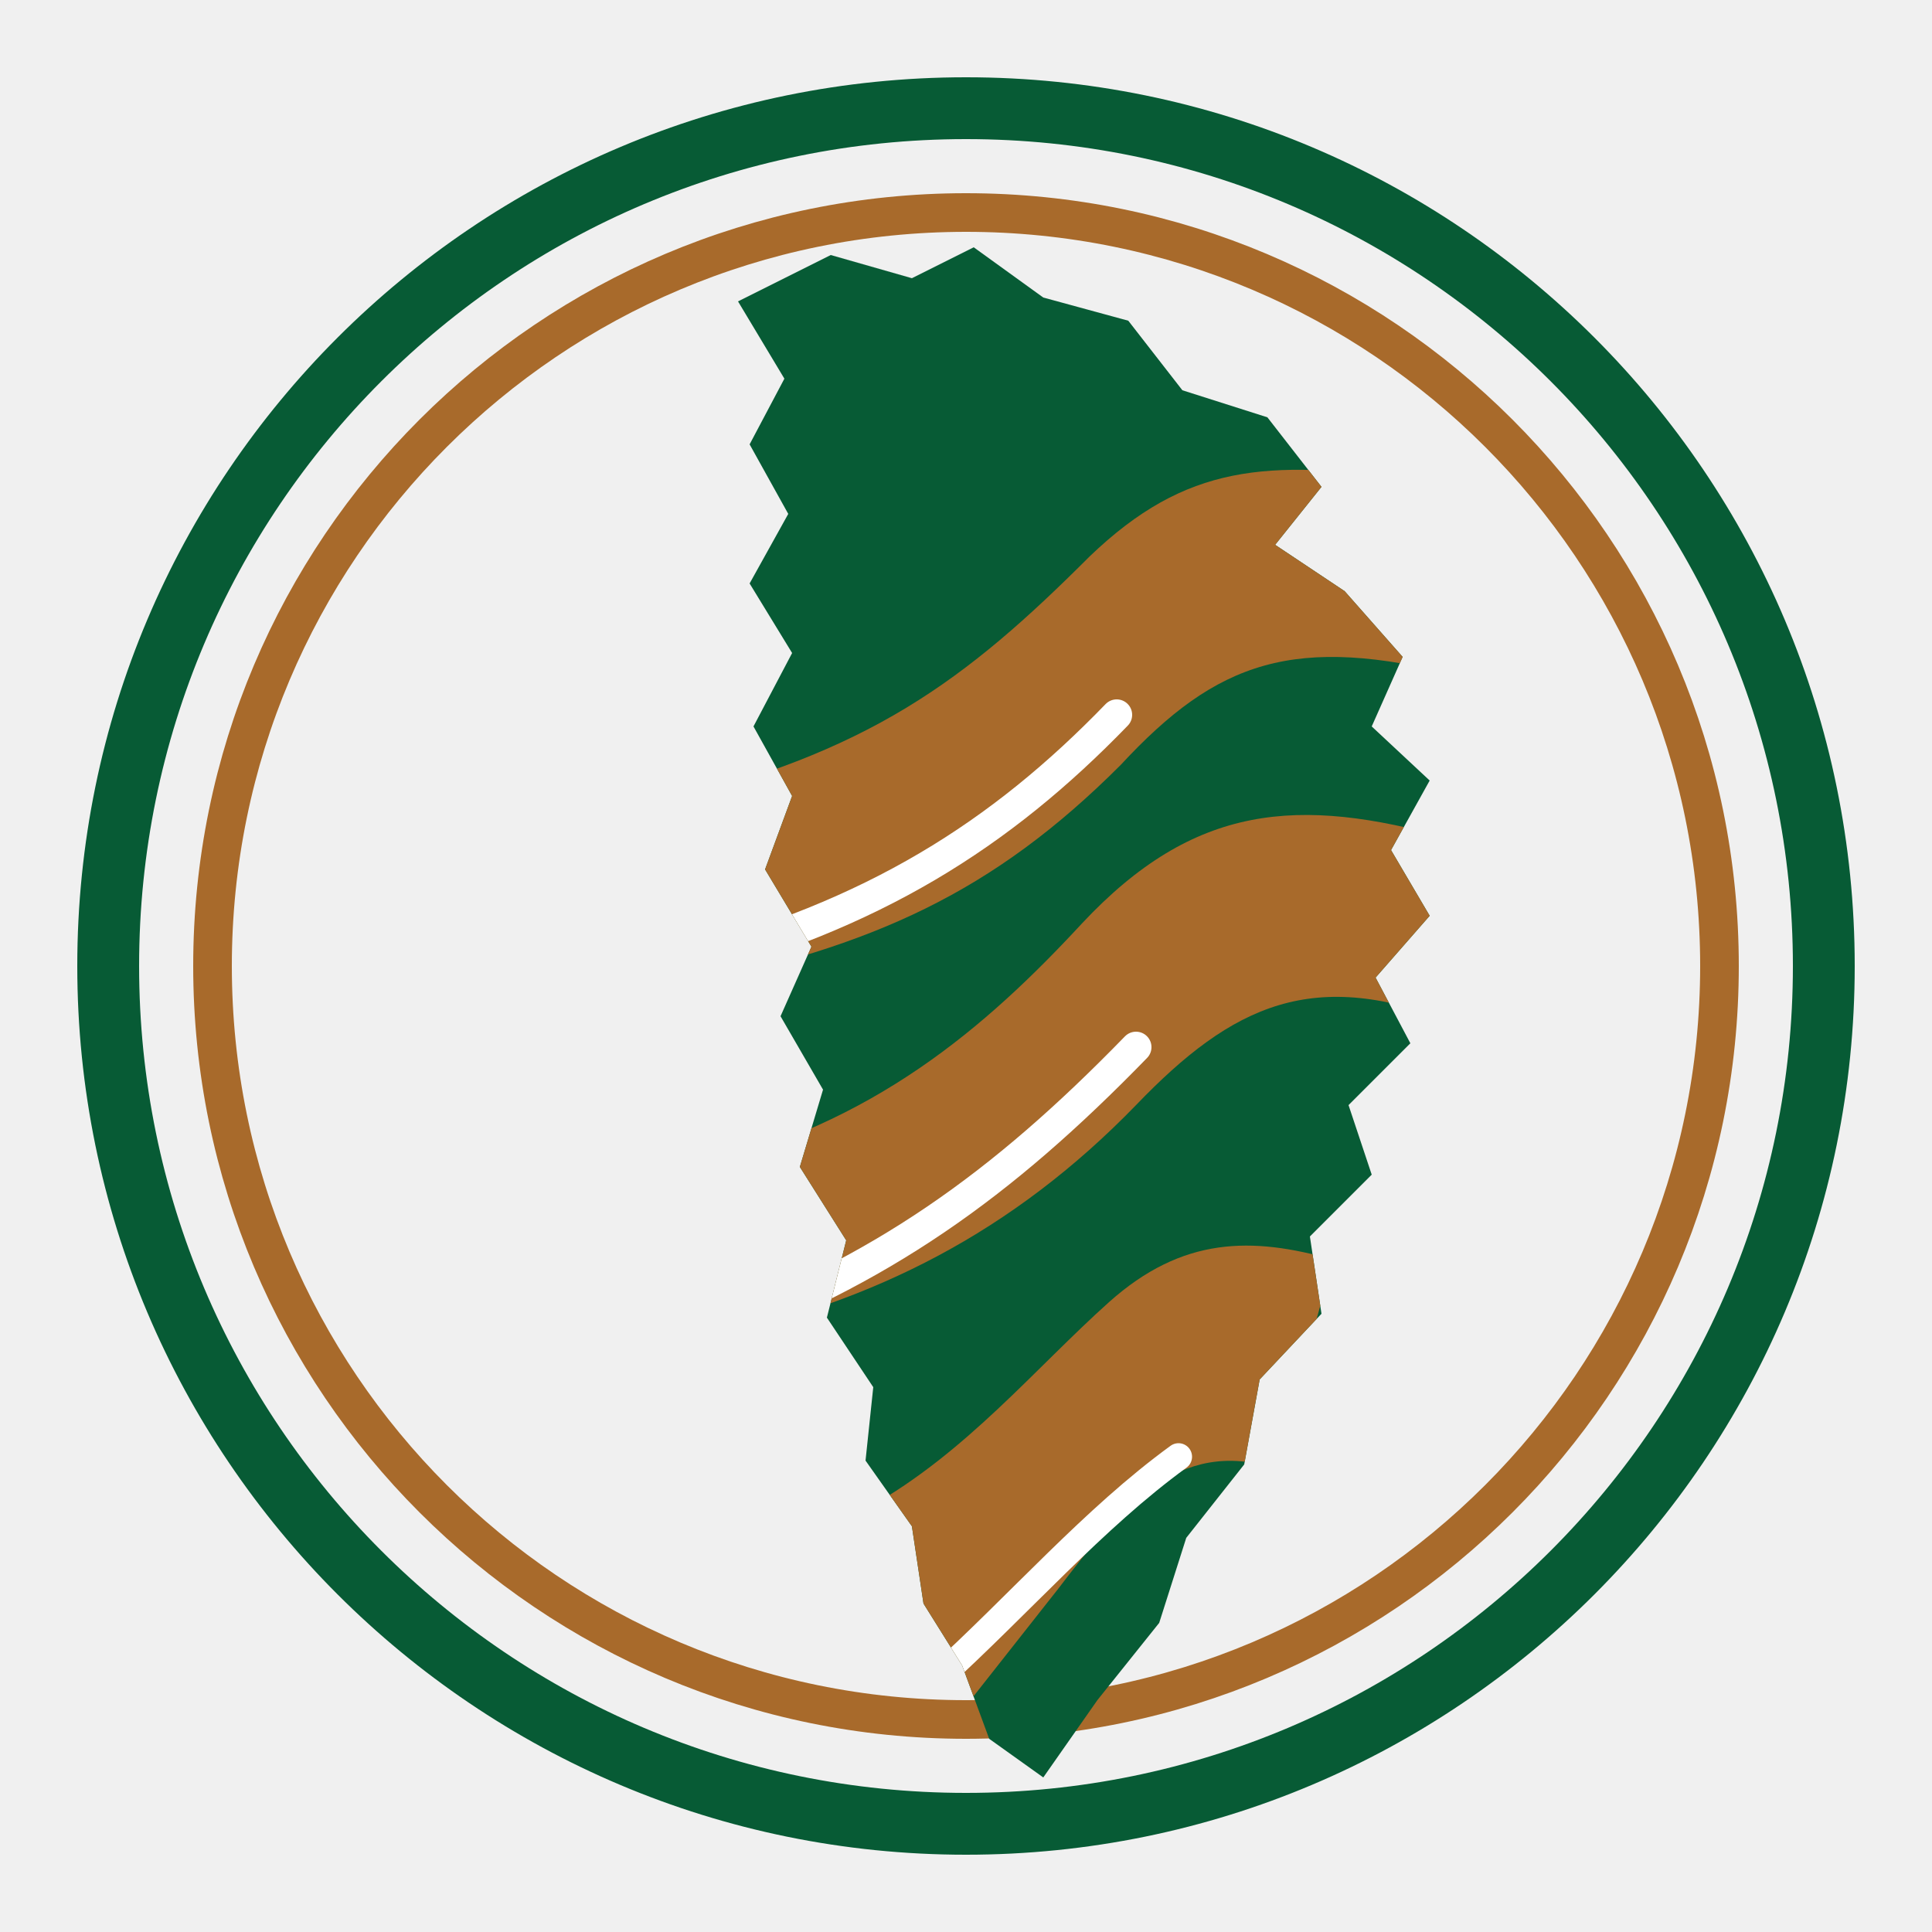
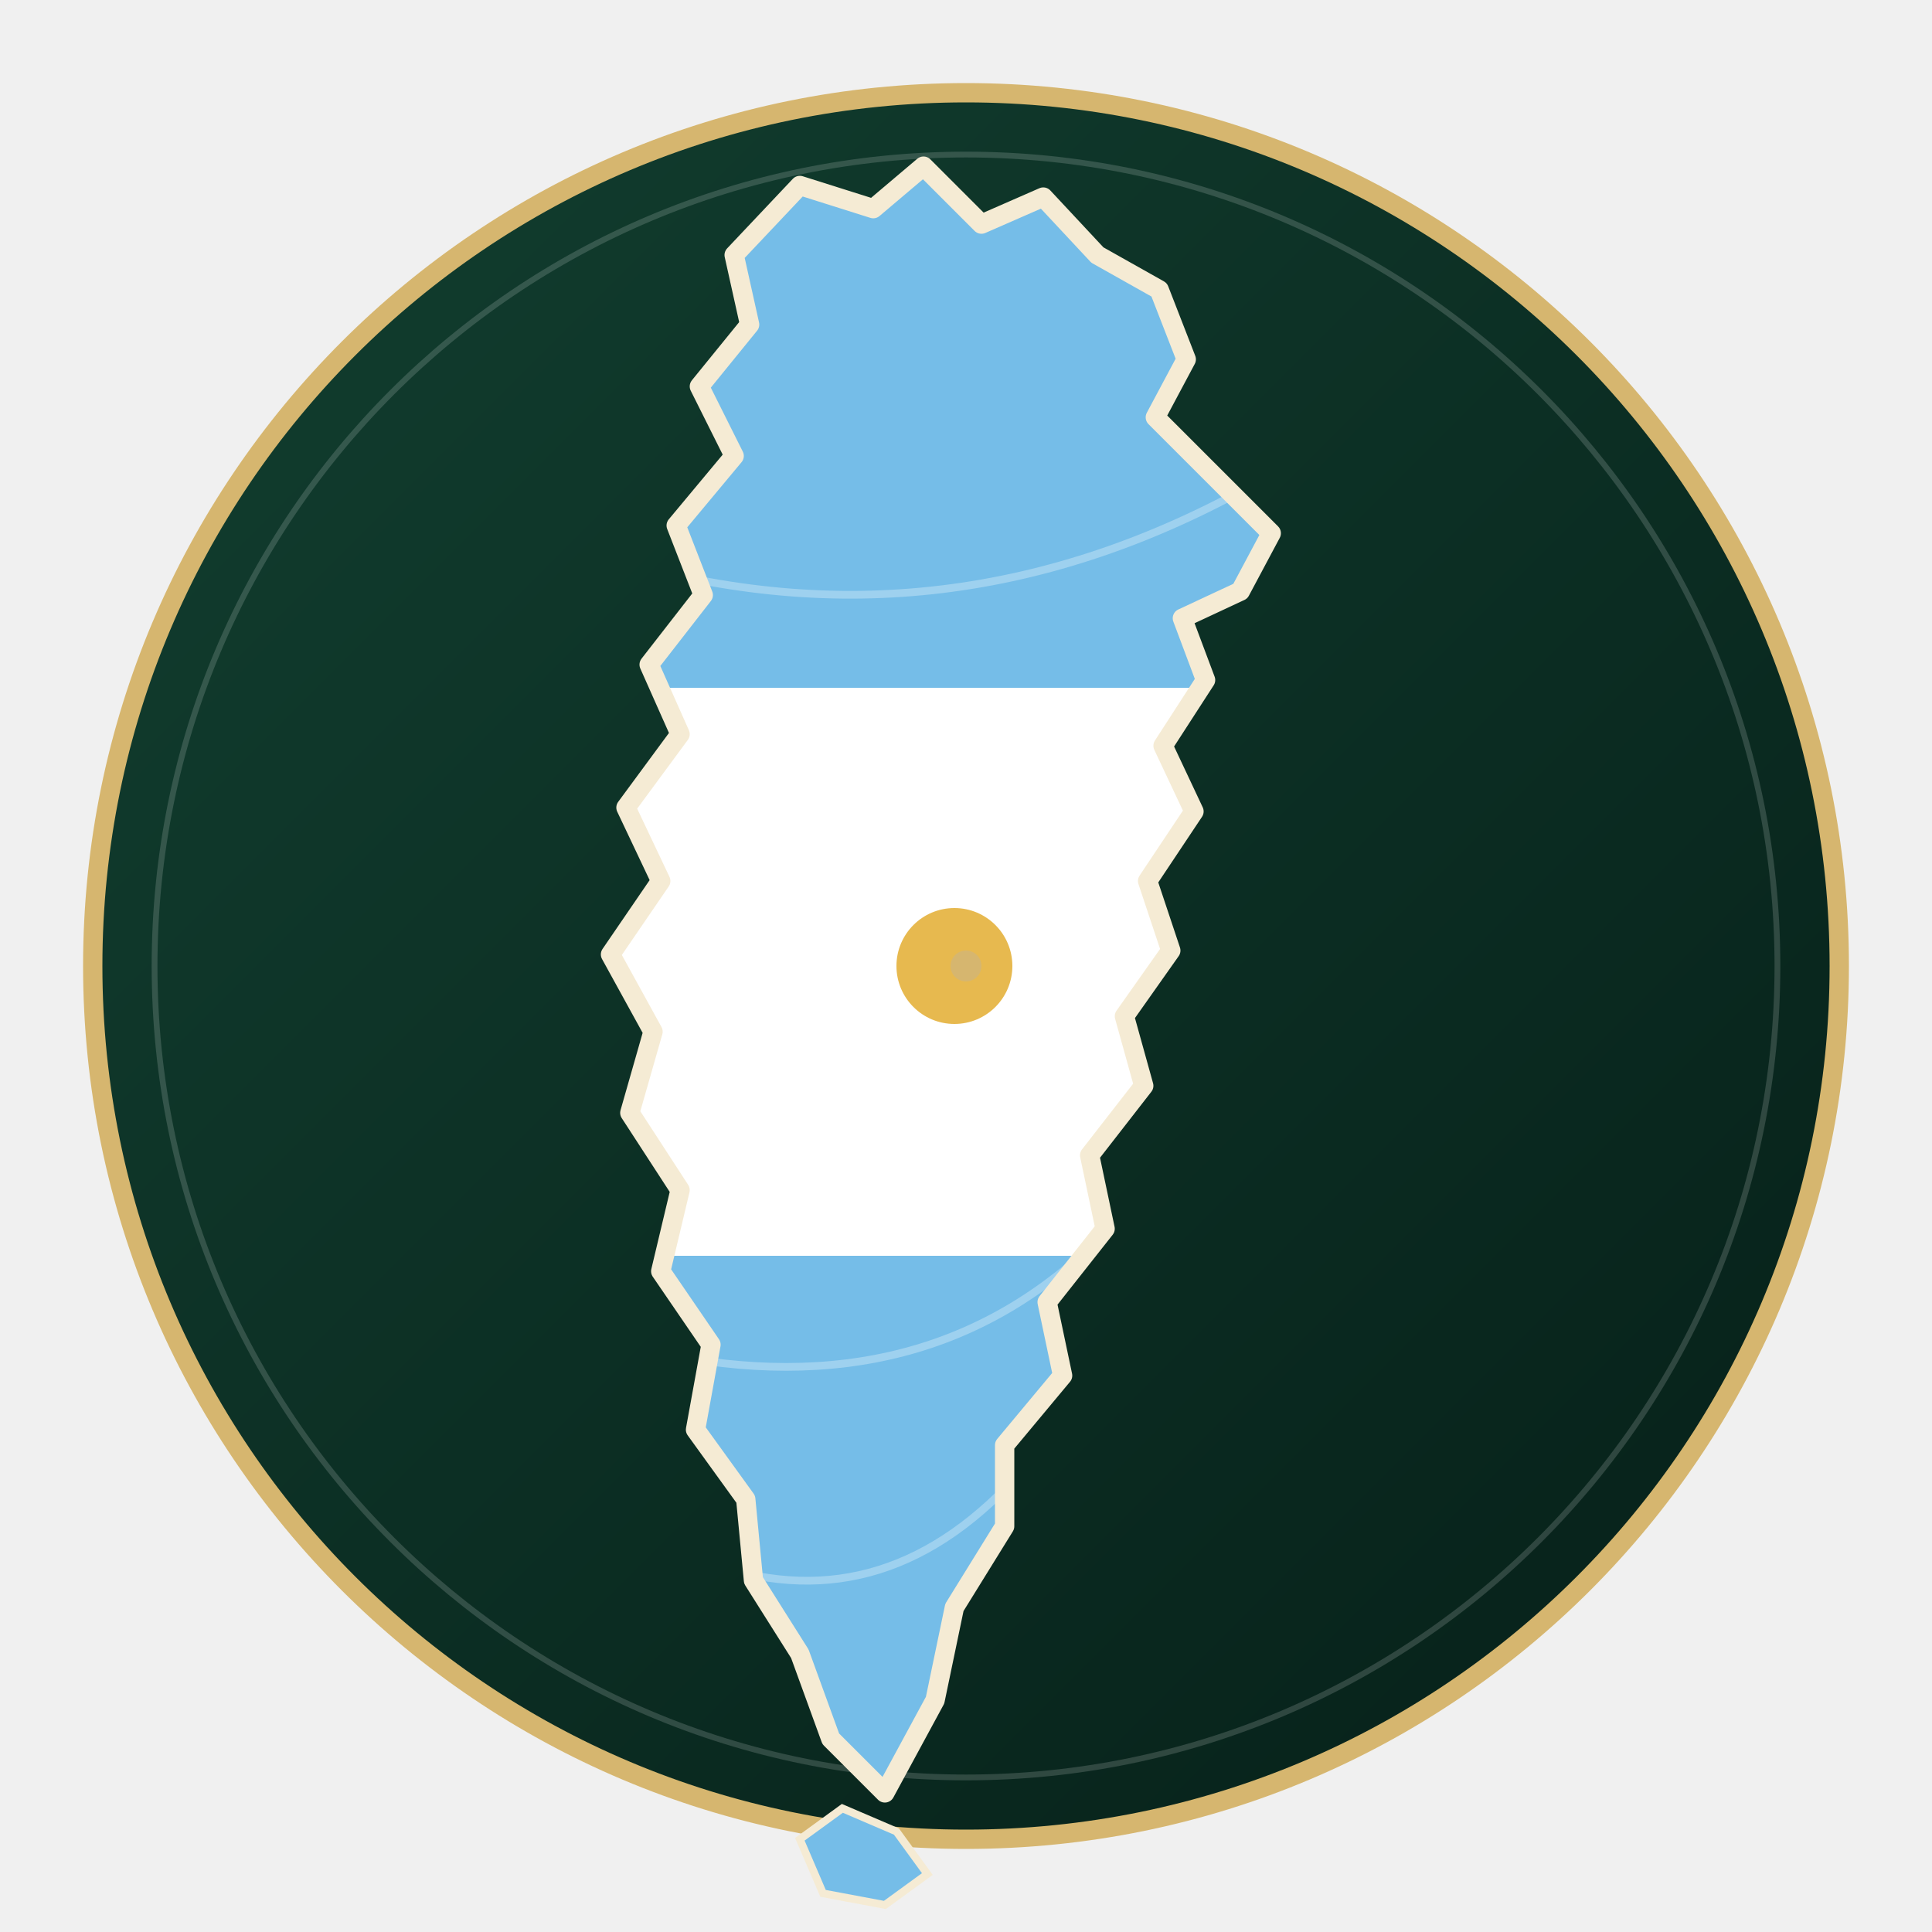
<svg xmlns="http://www.w3.org/2000/svg" viewBox="0 0 500 500" role="img" aria-labelledby="title desc">
-   <circle cx="250" cy="250" r="222" fill="none" stroke="#075B35" stroke-width="16" />
-   <circle cx="250" cy="250" r="195" fill="none" stroke="#A86A2B" stroke-width="10" />
  <defs>
+     <linearGradient id="bg" x1="0" y1="0" x2="1" y2="1">
+       <stop stop-color="#123F30" />
+       <stop offset="1" stop-color="#061F18" />
+     </linearGradient>
    <clipPath id="argentina">
-       <path d="M191 78 L215 66 236 72 252 64 270 77 292 83 306 101 328 108 342 126 330 141 348 153 363 170 355 188 370 202 360 220 370 237 356 253 365 270 349 286 355 304 339 320 342 340 326 357 322 379 307 398 300 420 284 440 270 460 256 450 249 431 239 415 236 395 224 378 226 359 214 341 219 321 207 302 213 282 202 263 210 245 198 225 205 206 195 188 205 169 194 151 204 133 194 115 203 98Z" />
+       <path d="M190 66 207 48 226 54 239 43 254 58 270 51 284 66 300 75 307 93 299 108 314 123 329 138 321 153 306 160 312 176 301 193 309 210 297 228 303 246 291 263 296 281 282 299 286 318 271 337 275 356 260 374 260 395 247 416 242 440 229 464 215 450 207 428 195 409 193 388 180 370 184 348 171 329 176 308 163 288 169 267 158 247 171 228 162 209 176 190 168 172 182 154 175 136 190 118 181 100 194 84Z" />
    </clipPath>
  </defs>
-   <path d="M191 78 L215 66 236 72 252 64 270 77 292 83 306 101 328 108 342 126 330 141 348 153 363 170 355 188 370 202 360 220 370 237 356 253 365 270 349 286 355 304 339 320 342 340 326 357 322 379 307 398 300 420 284 440 270 460 256 450 249 431 239 415 236 395 224 378 226 359 214 341 219 321 207 302 213 282 202 263 210 245 198 225 205 206 195 188 205 169 194 151 204 133 194 115 203 98Z" fill="#075B35" />
+   <circle cx="250" cy="250" r="226" fill="url(#bg)" stroke="#D6B66F" stroke-width="5" />
+   <circle cx="250" cy="250" r="210" fill="none" stroke="#FFFFFF" stroke-opacity=".16" stroke-width="1.5" />
  <g clip-path="url(#argentina)">
-     <path d="M170 208 C225 195 250 176 282 144 C307 120 328 119 365 124 L378 175 C335 164 315 171 290 198 C257 231 226 245 177 255Z" fill="#A86A2B" />
-     <path d="M180 302 C226 291 255 266 280 239 C309 208 336 206 375 217 L377 265 C340 250 319 260 294 286 C262 319 226 337 184 346Z" fill="#A86A2B" />
-     <path d="M225 390 C250 376 268 354 287 337 C306 320 324 320 345 326 L330 380 C305 372 290 390 274 411 L248 444Z" fill="#A86A2B" />
-     <path d="M176 250 C226 237 259 216 289 185" fill="none" stroke="#fff" stroke-width="8" stroke-linecap="round" />
-     <path d="M182 346 C228 329 259 307 294 271" fill="none" stroke="#fff" stroke-width="8" stroke-linecap="round" />
-     <path d="M242 435 C264 415 283 393 305 377" fill="none" stroke="#fff" stroke-width="7" stroke-linecap="round" />
+     <rect x="145" y="35" width="205" height="440" fill="#75BDE8" />
+     <path d="M145 178H350V325H145Z" fill="#fff" />
+     <circle cx="247" cy="250" r="15" fill="#E7B94F" />
+     <g stroke="#fff" stroke-opacity=".3" stroke-width="2" fill="none">
+       <path d="M160 145Q245 170 325 125M158 215Q240 235 315 190M160 285Q240 300 305 255M170 350Q240 365 285 320M185 405Q230 420 265 380" />
+     </g>
  </g>
+   <path d="M190 66 207 48 226 54 239 43 254 58 270 51 284 66 300 75 307 93 299 108 314 123 329 138 321 153 306 160 312 176 301 193 309 210 297 228 303 246 291 263 296 281 282 299 286 318 271 337 275 356 260 374 260 395 247 416 242 440 229 464 215 450 207 428 195 409 193 388 180 370 184 348 171 329 176 308 163 288 169 267 158 247 171 228 162 209 176 190 168 172 182 154 175 136 190 118 181 100 194 84Z" fill="none" stroke="#F5EBD4" stroke-width="5" stroke-linejoin="round" />
+   <path d="M207 476 218 468 232 474 240 485 229 493 213 490Z" fill="#75BDE8" stroke="#F5EBD4" stroke-width="2" />
+   <circle cx="250" cy="250" r="4" fill="#D6B66F" />
</svg>
